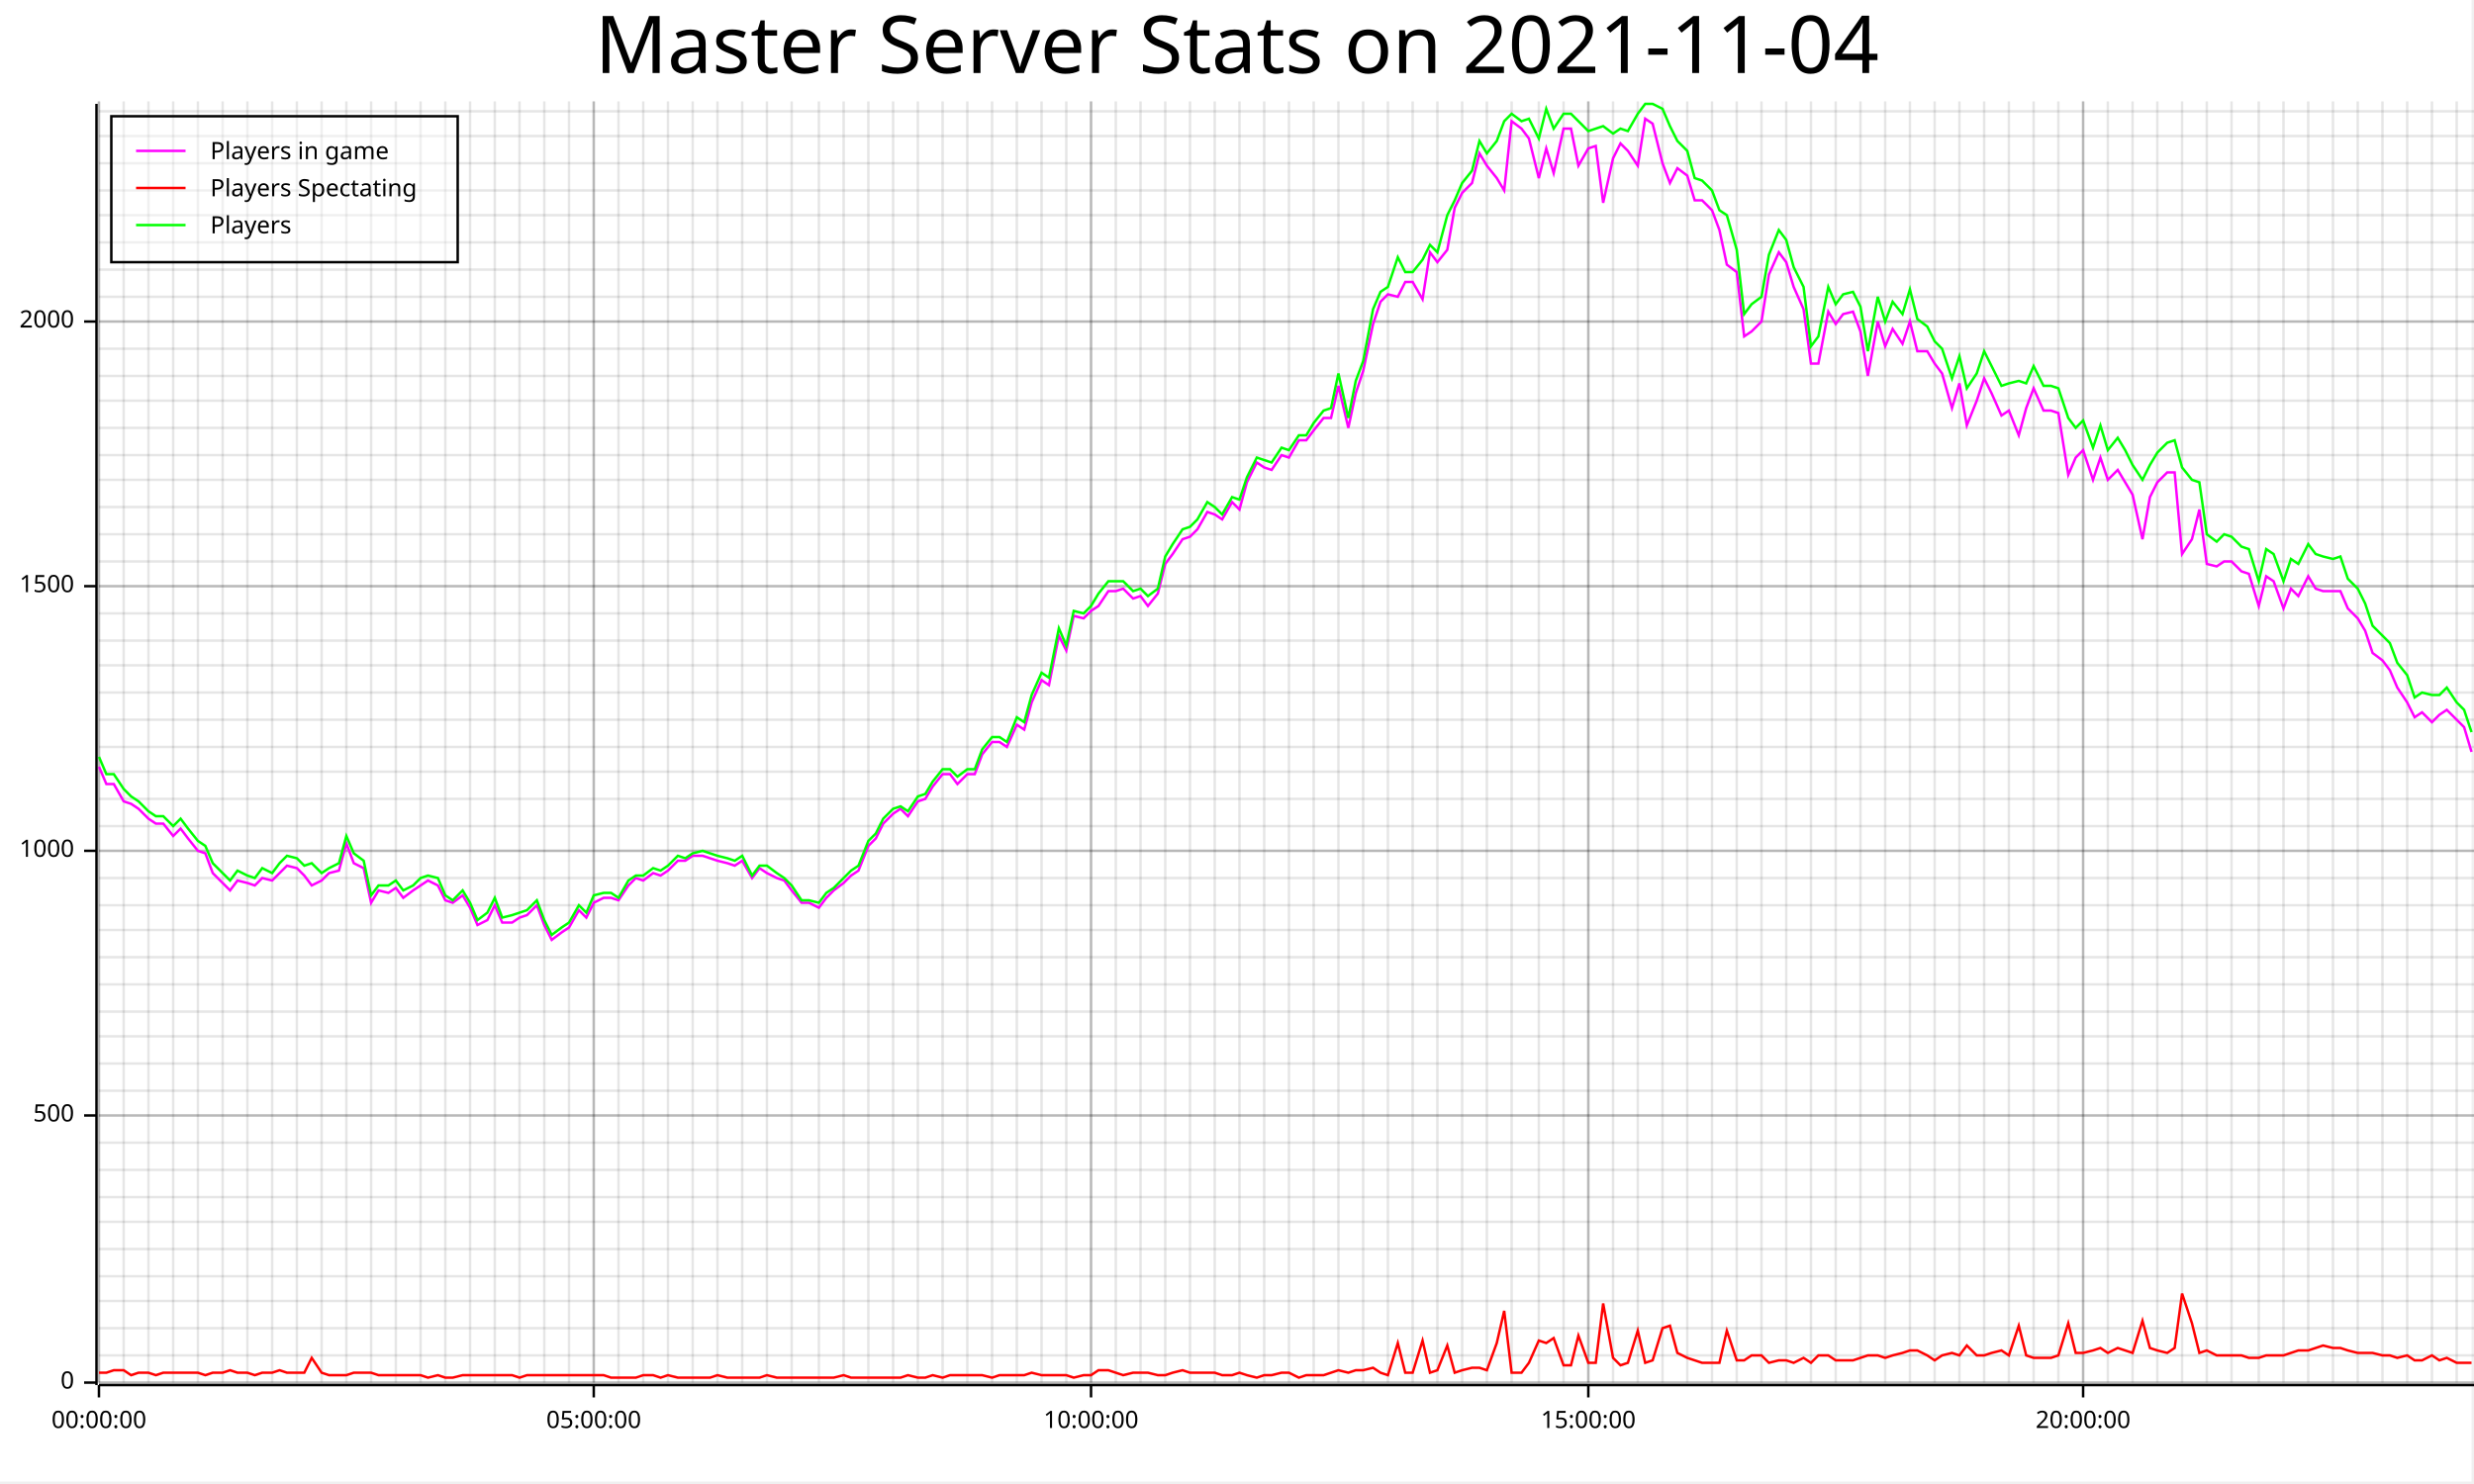
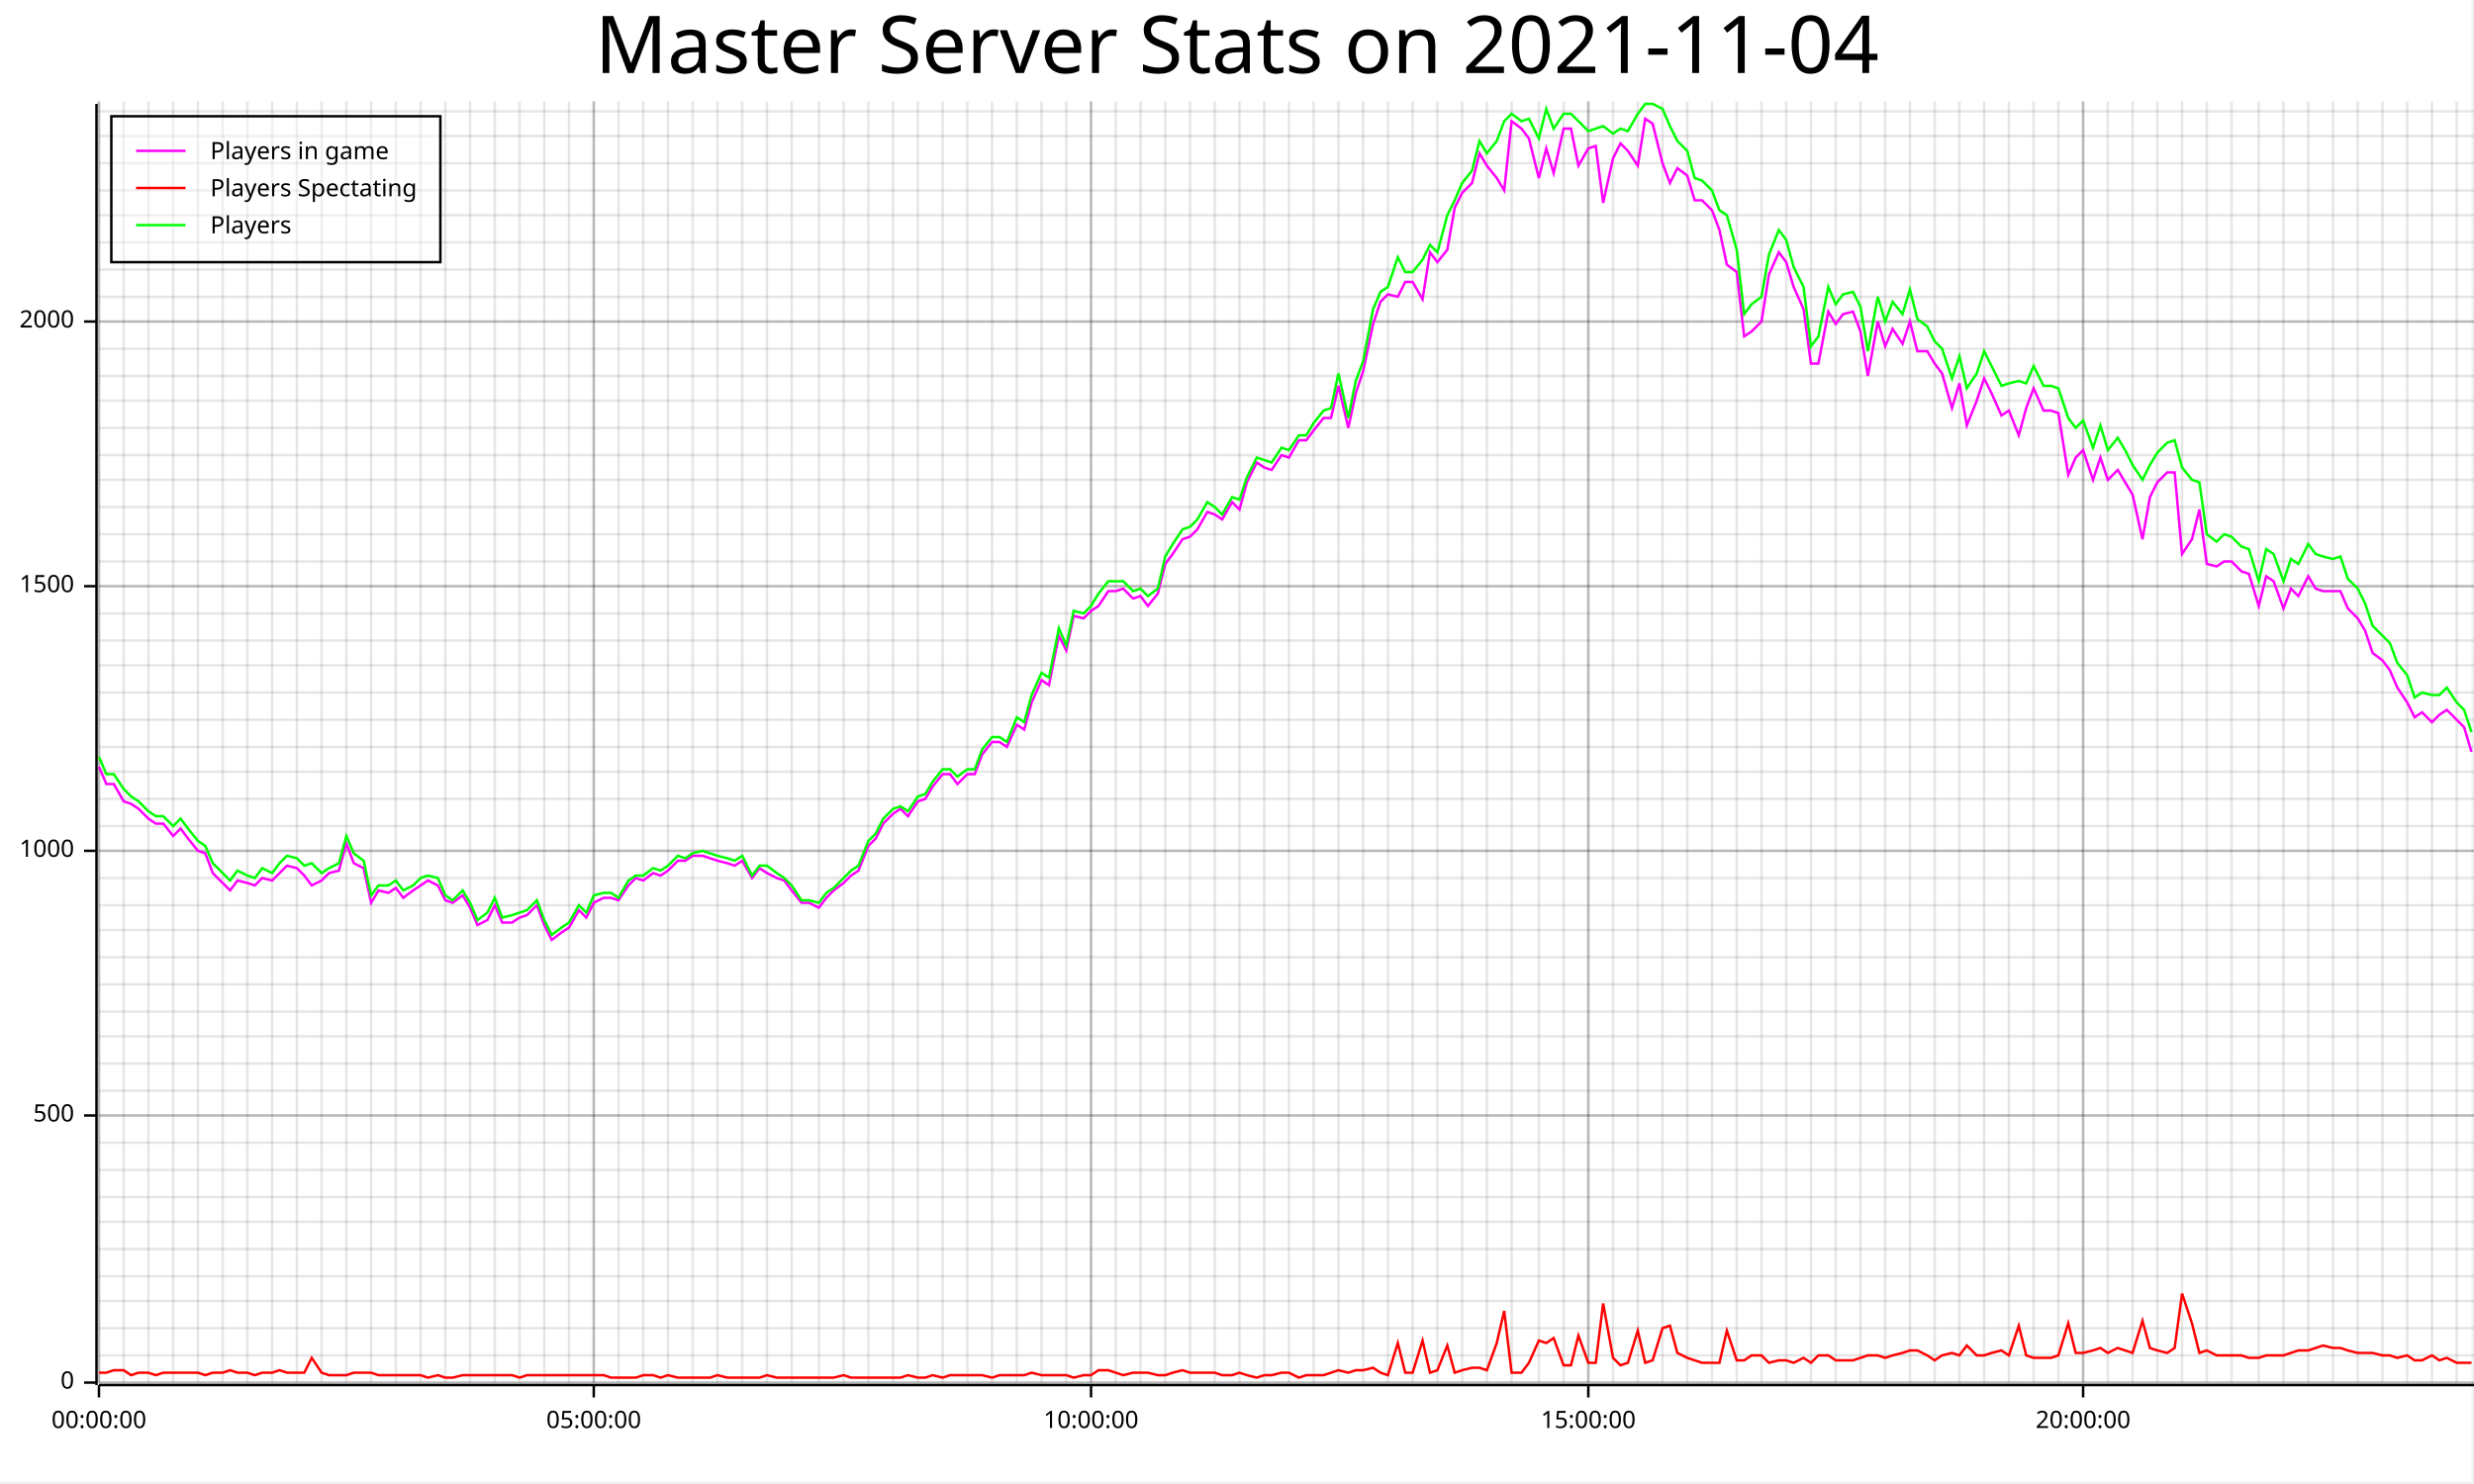
<svg xmlns="http://www.w3.org/2000/svg" width="1000" height="600" viewBox="0 0 1000 600">
  <rect x="0" y="0" width="999" height="599" opacity="1" fill="#FFFFFF" stroke="none" />
  <text x="500" y="5" dy="0.76em" text-anchor="middle" font-family="sans-serif" font-size="32.258" opacity="1" fill="#000000">
Master Server Stats on 2021-11-04
</text>
  <line opacity="0.1" stroke="#000000" stroke-width="1" x1="40" y1="559" x2="40" y2="41" />
  <line opacity="0.1" stroke="#000000" stroke-width="1" x1="50" y1="559" x2="50" y2="41" />
  <line opacity="0.1" stroke="#000000" stroke-width="1" x1="60" y1="559" x2="60" y2="41" />
  <line opacity="0.1" stroke="#000000" stroke-width="1" x1="70" y1="559" x2="70" y2="41" />
  <line opacity="0.1" stroke="#000000" stroke-width="1" x1="80" y1="559" x2="80" y2="41" />
  <line opacity="0.1" stroke="#000000" stroke-width="1" x1="90" y1="559" x2="90" y2="41" />
  <line opacity="0.1" stroke="#000000" stroke-width="1" x1="100" y1="559" x2="100" y2="41" />
  <line opacity="0.1" stroke="#000000" stroke-width="1" x1="110" y1="559" x2="110" y2="41" />
  <line opacity="0.1" stroke="#000000" stroke-width="1" x1="120" y1="559" x2="120" y2="41" />
  <line opacity="0.1" stroke="#000000" stroke-width="1" x1="130" y1="559" x2="130" y2="41" />
  <line opacity="0.1" stroke="#000000" stroke-width="1" x1="140" y1="559" x2="140" y2="41" />
  <line opacity="0.1" stroke="#000000" stroke-width="1" x1="150" y1="559" x2="150" y2="41" />
  <line opacity="0.1" stroke="#000000" stroke-width="1" x1="160" y1="559" x2="160" y2="41" />
  <line opacity="0.1" stroke="#000000" stroke-width="1" x1="170" y1="559" x2="170" y2="41" />
  <line opacity="0.1" stroke="#000000" stroke-width="1" x1="180" y1="559" x2="180" y2="41" />
  <line opacity="0.1" stroke="#000000" stroke-width="1" x1="190" y1="559" x2="190" y2="41" />
  <line opacity="0.1" stroke="#000000" stroke-width="1" x1="200" y1="559" x2="200" y2="41" />
  <line opacity="0.1" stroke="#000000" stroke-width="1" x1="210" y1="559" x2="210" y2="41" />
  <line opacity="0.1" stroke="#000000" stroke-width="1" x1="220" y1="559" x2="220" y2="41" />
  <line opacity="0.1" stroke="#000000" stroke-width="1" x1="230" y1="559" x2="230" y2="41" />
  <line opacity="0.1" stroke="#000000" stroke-width="1" x1="240" y1="559" x2="240" y2="41" />
  <line opacity="0.1" stroke="#000000" stroke-width="1" x1="250" y1="559" x2="250" y2="41" />
  <line opacity="0.1" stroke="#000000" stroke-width="1" x1="260" y1="559" x2="260" y2="41" />
  <line opacity="0.1" stroke="#000000" stroke-width="1" x1="270" y1="559" x2="270" y2="41" />
  <line opacity="0.1" stroke="#000000" stroke-width="1" x1="280" y1="559" x2="280" y2="41" />
  <line opacity="0.1" stroke="#000000" stroke-width="1" x1="290" y1="559" x2="290" y2="41" />
  <line opacity="0.1" stroke="#000000" stroke-width="1" x1="300" y1="559" x2="300" y2="41" />
  <line opacity="0.1" stroke="#000000" stroke-width="1" x1="310" y1="559" x2="310" y2="41" />
  <line opacity="0.1" stroke="#000000" stroke-width="1" x1="320" y1="559" x2="320" y2="41" />
  <line opacity="0.1" stroke="#000000" stroke-width="1" x1="331" y1="559" x2="331" y2="41" />
  <line opacity="0.1" stroke="#000000" stroke-width="1" x1="341" y1="559" x2="341" y2="41" />
  <line opacity="0.1" stroke="#000000" stroke-width="1" x1="351" y1="559" x2="351" y2="41" />
  <line opacity="0.1" stroke="#000000" stroke-width="1" x1="361" y1="559" x2="361" y2="41" />
  <line opacity="0.1" stroke="#000000" stroke-width="1" x1="371" y1="559" x2="371" y2="41" />
  <line opacity="0.1" stroke="#000000" stroke-width="1" x1="381" y1="559" x2="381" y2="41" />
  <line opacity="0.1" stroke="#000000" stroke-width="1" x1="391" y1="559" x2="391" y2="41" />
  <line opacity="0.1" stroke="#000000" stroke-width="1" x1="401" y1="559" x2="401" y2="41" />
  <line opacity="0.1" stroke="#000000" stroke-width="1" x1="411" y1="559" x2="411" y2="41" />
  <line opacity="0.1" stroke="#000000" stroke-width="1" x1="421" y1="559" x2="421" y2="41" />
  <line opacity="0.1" stroke="#000000" stroke-width="1" x1="431" y1="559" x2="431" y2="41" />
  <line opacity="0.1" stroke="#000000" stroke-width="1" x1="441" y1="559" x2="441" y2="41" />
  <line opacity="0.1" stroke="#000000" stroke-width="1" x1="451" y1="559" x2="451" y2="41" />
  <line opacity="0.1" stroke="#000000" stroke-width="1" x1="461" y1="559" x2="461" y2="41" />
  <line opacity="0.1" stroke="#000000" stroke-width="1" x1="471" y1="559" x2="471" y2="41" />
  <line opacity="0.1" stroke="#000000" stroke-width="1" x1="481" y1="559" x2="481" y2="41" />
  <line opacity="0.1" stroke="#000000" stroke-width="1" x1="491" y1="559" x2="491" y2="41" />
  <line opacity="0.1" stroke="#000000" stroke-width="1" x1="501" y1="559" x2="501" y2="41" />
  <line opacity="0.1" stroke="#000000" stroke-width="1" x1="511" y1="559" x2="511" y2="41" />
  <line opacity="0.1" stroke="#000000" stroke-width="1" x1="521" y1="559" x2="521" y2="41" />
  <line opacity="0.1" stroke="#000000" stroke-width="1" x1="531" y1="559" x2="531" y2="41" />
  <line opacity="0.1" stroke="#000000" stroke-width="1" x1="541" y1="559" x2="541" y2="41" />
  <line opacity="0.1" stroke="#000000" stroke-width="1" x1="551" y1="559" x2="551" y2="41" />
  <line opacity="0.1" stroke="#000000" stroke-width="1" x1="561" y1="559" x2="561" y2="41" />
  <line opacity="0.1" stroke="#000000" stroke-width="1" x1="571" y1="559" x2="571" y2="41" />
  <line opacity="0.1" stroke="#000000" stroke-width="1" x1="581" y1="559" x2="581" y2="41" />
  <line opacity="0.1" stroke="#000000" stroke-width="1" x1="591" y1="559" x2="591" y2="41" />
  <line opacity="0.1" stroke="#000000" stroke-width="1" x1="601" y1="559" x2="601" y2="41" />
  <line opacity="0.1" stroke="#000000" stroke-width="1" x1="611" y1="559" x2="611" y2="41" />
  <line opacity="0.1" stroke="#000000" stroke-width="1" x1="622" y1="559" x2="622" y2="41" />
  <line opacity="0.1" stroke="#000000" stroke-width="1" x1="632" y1="559" x2="632" y2="41" />
  <line opacity="0.1" stroke="#000000" stroke-width="1" x1="642" y1="559" x2="642" y2="41" />
  <line opacity="0.1" stroke="#000000" stroke-width="1" x1="652" y1="559" x2="652" y2="41" />
  <line opacity="0.1" stroke="#000000" stroke-width="1" x1="662" y1="559" x2="662" y2="41" />
  <line opacity="0.1" stroke="#000000" stroke-width="1" x1="672" y1="559" x2="672" y2="41" />
  <line opacity="0.1" stroke="#000000" stroke-width="1" x1="682" y1="559" x2="682" y2="41" />
  <line opacity="0.1" stroke="#000000" stroke-width="1" x1="692" y1="559" x2="692" y2="41" />
  <line opacity="0.1" stroke="#000000" stroke-width="1" x1="702" y1="559" x2="702" y2="41" />
  <line opacity="0.1" stroke="#000000" stroke-width="1" x1="712" y1="559" x2="712" y2="41" />
  <line opacity="0.1" stroke="#000000" stroke-width="1" x1="722" y1="559" x2="722" y2="41" />
  <line opacity="0.1" stroke="#000000" stroke-width="1" x1="732" y1="559" x2="732" y2="41" />
  <line opacity="0.1" stroke="#000000" stroke-width="1" x1="742" y1="559" x2="742" y2="41" />
  <line opacity="0.1" stroke="#000000" stroke-width="1" x1="752" y1="559" x2="752" y2="41" />
  <line opacity="0.1" stroke="#000000" stroke-width="1" x1="762" y1="559" x2="762" y2="41" />
  <line opacity="0.1" stroke="#000000" stroke-width="1" x1="772" y1="559" x2="772" y2="41" />
  <line opacity="0.1" stroke="#000000" stroke-width="1" x1="782" y1="559" x2="782" y2="41" />
  <line opacity="0.1" stroke="#000000" stroke-width="1" x1="792" y1="559" x2="792" y2="41" />
  <line opacity="0.1" stroke="#000000" stroke-width="1" x1="802" y1="559" x2="802" y2="41" />
  <line opacity="0.1" stroke="#000000" stroke-width="1" x1="812" y1="559" x2="812" y2="41" />
  <line opacity="0.1" stroke="#000000" stroke-width="1" x1="822" y1="559" x2="822" y2="41" />
  <line opacity="0.1" stroke="#000000" stroke-width="1" x1="832" y1="559" x2="832" y2="41" />
  <line opacity="0.1" stroke="#000000" stroke-width="1" x1="842" y1="559" x2="842" y2="41" />
  <line opacity="0.1" stroke="#000000" stroke-width="1" x1="852" y1="559" x2="852" y2="41" />
  <line opacity="0.1" stroke="#000000" stroke-width="1" x1="862" y1="559" x2="862" y2="41" />
  <line opacity="0.1" stroke="#000000" stroke-width="1" x1="872" y1="559" x2="872" y2="41" />
  <line opacity="0.1" stroke="#000000" stroke-width="1" x1="882" y1="559" x2="882" y2="41" />
  <line opacity="0.1" stroke="#000000" stroke-width="1" x1="892" y1="559" x2="892" y2="41" />
  <line opacity="0.1" stroke="#000000" stroke-width="1" x1="902" y1="559" x2="902" y2="41" />
  <line opacity="0.1" stroke="#000000" stroke-width="1" x1="913" y1="559" x2="913" y2="41" />
  <line opacity="0.1" stroke="#000000" stroke-width="1" x1="923" y1="559" x2="923" y2="41" />
  <line opacity="0.1" stroke="#000000" stroke-width="1" x1="933" y1="559" x2="933" y2="41" />
  <line opacity="0.1" stroke="#000000" stroke-width="1" x1="943" y1="559" x2="943" y2="41" />
  <line opacity="0.1" stroke="#000000" stroke-width="1" x1="953" y1="559" x2="953" y2="41" />
  <line opacity="0.1" stroke="#000000" stroke-width="1" x1="963" y1="559" x2="963" y2="41" />
  <line opacity="0.1" stroke="#000000" stroke-width="1" x1="973" y1="559" x2="973" y2="41" />
  <line opacity="0.1" stroke="#000000" stroke-width="1" x1="983" y1="559" x2="983" y2="41" />
  <line opacity="0.1" stroke="#000000" stroke-width="1" x1="993" y1="559" x2="993" y2="41" />
  <line opacity="0.1" stroke="#000000" stroke-width="1" x1="40" y1="559" x2="1000" y2="559" />
  <line opacity="0.1" stroke="#000000" stroke-width="1" x1="40" y1="548" x2="1000" y2="548" />
  <line opacity="0.1" stroke="#000000" stroke-width="1" x1="40" y1="537" x2="1000" y2="537" />
  <line opacity="0.1" stroke="#000000" stroke-width="1" x1="40" y1="526" x2="1000" y2="526" />
  <line opacity="0.1" stroke="#000000" stroke-width="1" x1="40" y1="516" x2="1000" y2="516" />
  <line opacity="0.1" stroke="#000000" stroke-width="1" x1="40" y1="505" x2="1000" y2="505" />
  <line opacity="0.1" stroke="#000000" stroke-width="1" x1="40" y1="494" x2="1000" y2="494" />
  <line opacity="0.1" stroke="#000000" stroke-width="1" x1="40" y1="484" x2="1000" y2="484" />
  <line opacity="0.1" stroke="#000000" stroke-width="1" x1="40" y1="473" x2="1000" y2="473" />
  <line opacity="0.1" stroke="#000000" stroke-width="1" x1="40" y1="462" x2="1000" y2="462" />
  <line opacity="0.1" stroke="#000000" stroke-width="1" x1="40" y1="451" x2="1000" y2="451" />
  <line opacity="0.1" stroke="#000000" stroke-width="1" x1="40" y1="441" x2="1000" y2="441" />
  <line opacity="0.1" stroke="#000000" stroke-width="1" x1="40" y1="430" x2="1000" y2="430" />
  <line opacity="0.1" stroke="#000000" stroke-width="1" x1="40" y1="419" x2="1000" y2="419" />
  <line opacity="0.1" stroke="#000000" stroke-width="1" x1="40" y1="409" x2="1000" y2="409" />
  <line opacity="0.1" stroke="#000000" stroke-width="1" x1="40" y1="398" x2="1000" y2="398" />
  <line opacity="0.1" stroke="#000000" stroke-width="1" x1="40" y1="387" x2="1000" y2="387" />
  <line opacity="0.1" stroke="#000000" stroke-width="1" x1="40" y1="376" x2="1000" y2="376" />
  <line opacity="0.1" stroke="#000000" stroke-width="1" x1="40" y1="366" x2="1000" y2="366" />
  <line opacity="0.1" stroke="#000000" stroke-width="1" x1="40" y1="355" x2="1000" y2="355" />
  <line opacity="0.1" stroke="#000000" stroke-width="1" x1="40" y1="344" x2="1000" y2="344" />
  <line opacity="0.1" stroke="#000000" stroke-width="1" x1="40" y1="334" x2="1000" y2="334" />
  <line opacity="0.1" stroke="#000000" stroke-width="1" x1="40" y1="323" x2="1000" y2="323" />
  <line opacity="0.1" stroke="#000000" stroke-width="1" x1="40" y1="312" x2="1000" y2="312" />
  <line opacity="0.1" stroke="#000000" stroke-width="1" x1="40" y1="302" x2="1000" y2="302" />
  <line opacity="0.1" stroke="#000000" stroke-width="1" x1="40" y1="291" x2="1000" y2="291" />
  <line opacity="0.1" stroke="#000000" stroke-width="1" x1="40" y1="280" x2="1000" y2="280" />
  <line opacity="0.1" stroke="#000000" stroke-width="1" x1="40" y1="269" x2="1000" y2="269" />
  <line opacity="0.1" stroke="#000000" stroke-width="1" x1="40" y1="259" x2="1000" y2="259" />
  <line opacity="0.1" stroke="#000000" stroke-width="1" x1="40" y1="248" x2="1000" y2="248" />
  <line opacity="0.1" stroke="#000000" stroke-width="1" x1="40" y1="237" x2="1000" y2="237" />
  <line opacity="0.1" stroke="#000000" stroke-width="1" x1="40" y1="227" x2="1000" y2="227" />
  <line opacity="0.1" stroke="#000000" stroke-width="1" x1="40" y1="216" x2="1000" y2="216" />
  <line opacity="0.1" stroke="#000000" stroke-width="1" x1="40" y1="205" x2="1000" y2="205" />
  <line opacity="0.1" stroke="#000000" stroke-width="1" x1="40" y1="194" x2="1000" y2="194" />
  <line opacity="0.1" stroke="#000000" stroke-width="1" x1="40" y1="184" x2="1000" y2="184" />
  <line opacity="0.1" stroke="#000000" stroke-width="1" x1="40" y1="173" x2="1000" y2="173" />
  <line opacity="0.1" stroke="#000000" stroke-width="1" x1="40" y1="162" x2="1000" y2="162" />
  <line opacity="0.1" stroke="#000000" stroke-width="1" x1="40" y1="152" x2="1000" y2="152" />
  <line opacity="0.1" stroke="#000000" stroke-width="1" x1="40" y1="141" x2="1000" y2="141" />
  <line opacity="0.1" stroke="#000000" stroke-width="1" x1="40" y1="130" x2="1000" y2="130" />
  <line opacity="0.1" stroke="#000000" stroke-width="1" x1="40" y1="120" x2="1000" y2="120" />
  <line opacity="0.1" stroke="#000000" stroke-width="1" x1="40" y1="109" x2="1000" y2="109" />
  <line opacity="0.1" stroke="#000000" stroke-width="1" x1="40" y1="98" x2="1000" y2="98" />
  <line opacity="0.1" stroke="#000000" stroke-width="1" x1="40" y1="87" x2="1000" y2="87" />
  <line opacity="0.1" stroke="#000000" stroke-width="1" x1="40" y1="77" x2="1000" y2="77" />
  <line opacity="0.1" stroke="#000000" stroke-width="1" x1="40" y1="66" x2="1000" y2="66" />
  <line opacity="0.1" stroke="#000000" stroke-width="1" x1="40" y1="55" x2="1000" y2="55" />
  <line opacity="0.1" stroke="#000000" stroke-width="1" x1="40" y1="45" x2="1000" y2="45" />
  <line opacity="0.2" stroke="#000000" stroke-width="1" x1="40" y1="559" x2="40" y2="41" />
  <line opacity="0.2" stroke="#000000" stroke-width="1" x1="240" y1="559" x2="240" y2="41" />
  <line opacity="0.2" stroke="#000000" stroke-width="1" x1="441" y1="559" x2="441" y2="41" />
  <line opacity="0.2" stroke="#000000" stroke-width="1" x1="642" y1="559" x2="642" y2="41" />
  <line opacity="0.2" stroke="#000000" stroke-width="1" x1="842" y1="559" x2="842" y2="41" />
  <line opacity="0.2" stroke="#000000" stroke-width="1" x1="40" y1="559" x2="1000" y2="559" />
  <line opacity="0.2" stroke="#000000" stroke-width="1" x1="40" y1="451" x2="1000" y2="451" />
  <line opacity="0.2" stroke="#000000" stroke-width="1" x1="40" y1="344" x2="1000" y2="344" />
  <line opacity="0.2" stroke="#000000" stroke-width="1" x1="40" y1="237" x2="1000" y2="237" />
  <line opacity="0.2" stroke="#000000" stroke-width="1" x1="40" y1="130" x2="1000" y2="130" />
  <polyline fill="none" opacity="1" stroke="#000000" stroke-width="1" points="39,42 39,560 " />
  <text x="30" y="559" dy="0.5ex" text-anchor="end" font-family="sans-serif" font-size="9.677" opacity="1" fill="#000000">
0
</text>
  <polyline fill="none" opacity="1" stroke="#000000" stroke-width="1" points="34,559 39,559 " />
  <text x="30" y="451" dy="0.5ex" text-anchor="end" font-family="sans-serif" font-size="9.677" opacity="1" fill="#000000">
500
</text>
  <polyline fill="none" opacity="1" stroke="#000000" stroke-width="1" points="34,451 39,451 " />
  <text x="30" y="344" dy="0.5ex" text-anchor="end" font-family="sans-serif" font-size="9.677" opacity="1" fill="#000000">
1000
</text>
  <polyline fill="none" opacity="1" stroke="#000000" stroke-width="1" points="34,344 39,344 " />
  <text x="30" y="237" dy="0.5ex" text-anchor="end" font-family="sans-serif" font-size="9.677" opacity="1" fill="#000000">
1500
</text>
  <polyline fill="none" opacity="1" stroke="#000000" stroke-width="1" points="34,237 39,237 " />
  <text x="30" y="130" dy="0.5ex" text-anchor="end" font-family="sans-serif" font-size="9.677" opacity="1" fill="#000000">
2000
</text>
  <polyline fill="none" opacity="1" stroke="#000000" stroke-width="1" points="34,130 39,130 " />
  <polyline fill="none" opacity="1" stroke="#000000" stroke-width="1" points="40,560 1000,560 " />
  <text x="40" y="570" dy="0.76em" text-anchor="middle" font-family="sans-serif" font-size="9.677" opacity="1" fill="#000000">
00:00:00
</text>
  <polyline fill="none" opacity="1" stroke="#000000" stroke-width="1" points="40,560 40,565 " />
  <text x="240" y="570" dy="0.76em" text-anchor="middle" font-family="sans-serif" font-size="9.677" opacity="1" fill="#000000">
05:00:00
</text>
  <polyline fill="none" opacity="1" stroke="#000000" stroke-width="1" points="240,560 240,565 " />
  <text x="441" y="570" dy="0.76em" text-anchor="middle" font-family="sans-serif" font-size="9.677" opacity="1" fill="#000000">
10:00:00
</text>
  <polyline fill="none" opacity="1" stroke="#000000" stroke-width="1" points="441,560 441,565 " />
  <text x="642" y="570" dy="0.76em" text-anchor="middle" font-family="sans-serif" font-size="9.677" opacity="1" fill="#000000">
15:00:00
</text>
  <polyline fill="none" opacity="1" stroke="#000000" stroke-width="1" points="642,560 642,565 " />
  <text x="842" y="570" dy="0.76em" text-anchor="middle" font-family="sans-serif" font-size="9.677" opacity="1" fill="#000000">
20:00:00
</text>
  <polyline fill="none" opacity="1" stroke="#000000" stroke-width="1" points="842,560 842,565 " />
  <polyline fill="none" opacity="1" stroke="#FF00FF" stroke-width="1" points="40,310 43,317 46,317 50,324 53,325 56,327 60,331 63,333 66,333 70,338 73,335 76,339 80,344 83,345 86,353 90,357 93,360 96,356 100,357 103,358 106,355 110,356 113,353 116,350 120,351 123,354 126,358 130,356 133,353 137,352 140,341 143,349 147,351 150,365 153,360 157,361 160,359 163,363 167,360 170,358 173,356 177,358 180,364 183,365 187,362 190,367 193,374 197,372 200,366 203,373 207,373 210,371 213,370 217,366 220,374 223,380 227,377 230,375 234,368 237,371 240,365 244,363 247,363 250,364 254,358 257,355 260,356 264,353 267,354 270,352 274,348 277,348 280,346 284,346 287,347 290,348 294,349 297,350 300,348 304,355 307,351 310,353 314,355 317,356 320,360 324,365 327,365 331,367 334,363 337,360 341,357 344,354 347,352 351,342 354,339 357,333 361,329 364,327 367,330 371,324 374,323 377,318 381,313 384,313 387,317 391,313 394,313 397,305 401,300 404,300 407,302 411,293 414,295 417,284 421,275 424,277 428,257 431,263 434,249 438,250 441,247 444,245 448,239 451,239 454,238 458,242 461,241 464,245 468,240 471,228 474,224 478,218 481,217 484,214 488,207 491,208 494,210 498,203 501,206 504,195 508,187 511,189 514,190 518,184 521,185 525,178 528,178 531,174 535,169 538,169 541,156 545,173 548,159 551,150 555,131 558,122 561,119 565,120 568,114 571,114 575,121 578,102 581,106 585,101 588,84 591,78 595,74 598,62 601,67 605,72 608,77 611,49 615,52 618,56 622,72 625,60 628,70 632,52 635,52 638,67 642,60 645,59 648,82 652,64 655,58 658,61 662,67 665,48 668,50 672,66 675,74 678,68 682,71 685,81 688,81 692,85 695,93 698,107 702,110 705,136 708,134 712,130 715,111 719,102 722,106 725,116 729,125 732,147 735,147 739,126 742,131 745,127 749,126 752,134 755,152 759,130 762,140 765,133 769,139 772,130 775,142 779,142 782,147 785,151 789,165 792,155 795,172 799,162 802,153 805,159 809,168 812,166 816,176 819,165 822,157 826,166 829,166 832,167 836,192 839,185 842,182 846,194 849,185 852,194 856,190 859,195 862,200 866,218 869,201 872,195 876,191 879,191 882,224 886,218 889,206 892,228 896,229 899,227 902,227 906,231 909,232 913,245 916,233 919,235 923,246 926,238 929,241 933,233 936,238 939,239 943,239 946,239 949,246 953,250 956,255 959,264 963,267 966,271 969,278 973,284 976,290 979,288 983,292 986,289 989,287 993,291 996,294 999,304 " />
  <polyline fill="none" opacity="1" stroke="#FF0000" stroke-width="1" points="40,555 43,555 46,554 50,554 53,556 56,555 60,555 63,556 66,555 70,555 73,555 76,555 80,555 83,556 86,555 90,555 93,554 96,555 100,555 103,556 106,555 110,555 113,554 116,555 120,555 123,555 126,549 130,555 133,556 137,556 140,556 143,555 147,555 150,555 153,556 157,556 160,556 163,556 167,556 170,556 173,557 177,556 180,557 183,557 187,556 190,556 193,556 197,556 200,556 203,556 207,556 210,557 213,556 217,556 220,556 223,556 227,556 230,556 234,556 237,556 240,556 244,556 247,557 250,557 254,557 257,557 260,556 264,556 267,557 270,556 274,557 277,557 280,557 284,557 287,557 290,556 294,557 297,557 300,557 304,557 307,557 310,556 314,557 317,557 320,557 324,557 327,557 331,557 334,557 337,557 341,556 344,557 347,557 351,557 354,557 357,557 361,557 364,557 367,556 371,557 374,557 377,556 381,557 384,556 387,556 391,556 394,556 397,556 401,557 404,556 407,556 411,556 414,556 417,555 421,556 424,556 428,556 431,556 434,557 438,556 441,556 444,554 448,554 451,555 454,556 458,555 461,555 464,555 468,556 471,556 474,555 478,554 481,555 484,555 488,555 491,555 494,556 498,556 501,555 504,556 508,557 511,556 514,556 518,555 521,555 525,557 528,556 531,556 535,556 538,555 541,554 545,555 548,554 551,554 555,553 558,555 561,556 565,543 568,555 571,555 575,542 578,555 581,554 585,544 588,555 591,554 595,553 598,553 601,554 605,543 608,530 611,555 615,555 618,551 622,542 625,543 628,541 632,552 635,552 638,540 642,551 645,551 648,527 652,549 655,552 658,551 662,538 665,551 668,550 672,537 675,536 678,547 682,549 685,550 688,551 692,551 695,551 698,538 702,550 705,550 708,548 712,548 715,551 719,550 722,550 725,551 729,549 732,551 735,548 739,548 742,550 745,550 749,550 752,549 755,548 759,548 762,549 765,548 769,547 772,546 775,546 779,548 782,550 785,548 789,547 792,548 795,544 799,548 802,548 805,547 809,546 812,548 816,536 819,548 822,549 826,549 829,549 832,548 836,535 839,547 842,547 846,546 849,545 852,547 856,545 859,546 862,547 866,534 869,545 872,546 876,547 879,545 882,523 886,535 889,547 892,546 896,548 899,548 902,548 906,548 909,549 913,549 916,548 919,548 923,548 926,547 929,546 933,546 936,545 939,544 943,545 946,545 949,546 953,547 956,547 959,547 963,548 966,548 969,549 973,548 976,550 979,550 983,548 986,550 989,549 993,551 996,551 999,551 " />
  <polyline fill="none" opacity="1" stroke="#00FF00" stroke-width="1" points="40,306 43,313 46,313 50,319 53,322 56,324 60,328 63,330 66,330 70,334 73,331 76,335 80,340 83,342 86,349 90,353 93,356 96,352 100,354 103,355 106,351 110,353 113,349 116,346 120,347 123,350 126,349 130,353 133,351 137,349 140,338 143,345 147,348 150,362 153,358 157,358 160,356 163,360 167,358 170,355 173,354 177,355 180,362 183,364 187,360 190,365 193,372 197,369 200,363 203,371 207,370 210,369 213,368 217,364 220,372 223,378 227,375 230,373 234,366 237,369 240,362 244,361 247,361 250,363 254,356 257,354 260,354 264,351 267,352 270,350 274,346 277,347 280,345 284,344 287,345 290,346 294,347 297,348 300,346 304,354 307,350 310,350 314,353 317,355 320,358 324,364 327,364 331,365 334,361 337,359 341,355 344,352 347,350 351,340 354,337 357,331 361,327 364,326 367,328 371,322 374,321 377,316 381,311 384,311 387,314 391,311 394,311 397,303 401,298 404,298 407,300 411,290 414,292 417,281 421,272 424,274 428,254 431,261 434,247 438,248 441,245 444,240 448,235 451,235 454,235 458,239 461,238 464,241 468,238 471,225 474,220 478,214 481,213 484,210 488,203 491,205 494,208 498,201 501,202 504,193 508,185 511,186 514,187 518,181 521,182 525,176 528,176 531,171 535,166 538,165 541,151 545,169 548,154 551,146 555,125 558,118 561,116 565,104 568,110 571,110 575,105 578,99 581,102 585,87 588,81 591,74 595,69 598,57 601,62 605,57 608,49 611,46 615,49 618,48 622,56 625,44 628,52 632,46 635,46 638,49 642,53 645,52 648,51 652,54 655,52 658,53 662,46 665,42 668,42 672,44 675,51 678,57 682,61 685,72 688,73 692,77 695,85 698,87 702,101 705,127 708,123 712,120 715,103 719,93 722,97 725,108 729,116 732,140 735,136 739,116 742,123 745,119 749,118 752,124 755,142 759,120 762,130 765,122 769,127 772,117 775,129 779,132 782,138 785,141 789,153 792,144 795,157 799,151 802,142 805,148 809,156 812,155 816,154 819,155 822,148 826,156 829,156 832,157 836,169 839,173 842,170 846,181 849,172 852,182 856,177 859,182 862,188 866,194 869,188 872,183 876,179 879,178 882,189 886,194 889,195 892,216 896,219 899,216 902,217 906,221 909,222 913,235 916,222 919,224 923,235 926,226 929,228 933,220 936,224 939,225 943,226 946,225 949,234 953,238 956,244 959,253 963,257 966,260 969,268 973,273 976,282 979,280 983,281 986,281 989,278 993,284 996,287 999,296 " />
-   <rect x="45" y="47" width="140" height="59" opacity="0.4" fill="#FFFFFF" stroke="none" />
-   <rect x="45" y="47" width="140" height="59" opacity="1" fill="none" stroke="#000000" />
+   <rect x="45" y="47" width="133" height="59" opacity="0.4" fill="#FFFFFF" stroke="none" />
+   <rect x="45" y="47" width="133" height="59" opacity="1" fill="none" stroke="#000000" />
  <text x="85" y="57" dy="0.76em" text-anchor="start" font-family="sans-serif" font-size="9.677" opacity="1" fill="#000000">
Players in game
</text>
  <text x="85" y="72" dy="0.76em" text-anchor="start" font-family="sans-serif" font-size="9.677" opacity="1" fill="#000000">
Players Spectating
</text>
  <text x="85" y="87" dy="0.76em" text-anchor="start" font-family="sans-serif" font-size="9.677" opacity="1" fill="#000000">
Players
</text>
  <polyline fill="none" opacity="1" stroke="#FF00FF" stroke-width="1" points="55,61 75,61 " />
  <polyline fill="none" opacity="1" stroke="#FF0000" stroke-width="1" points="55,76 75,76 " />
  <polyline fill="none" opacity="1" stroke="#00FF00" stroke-width="1" points="55,91 75,91 " />
</svg>
